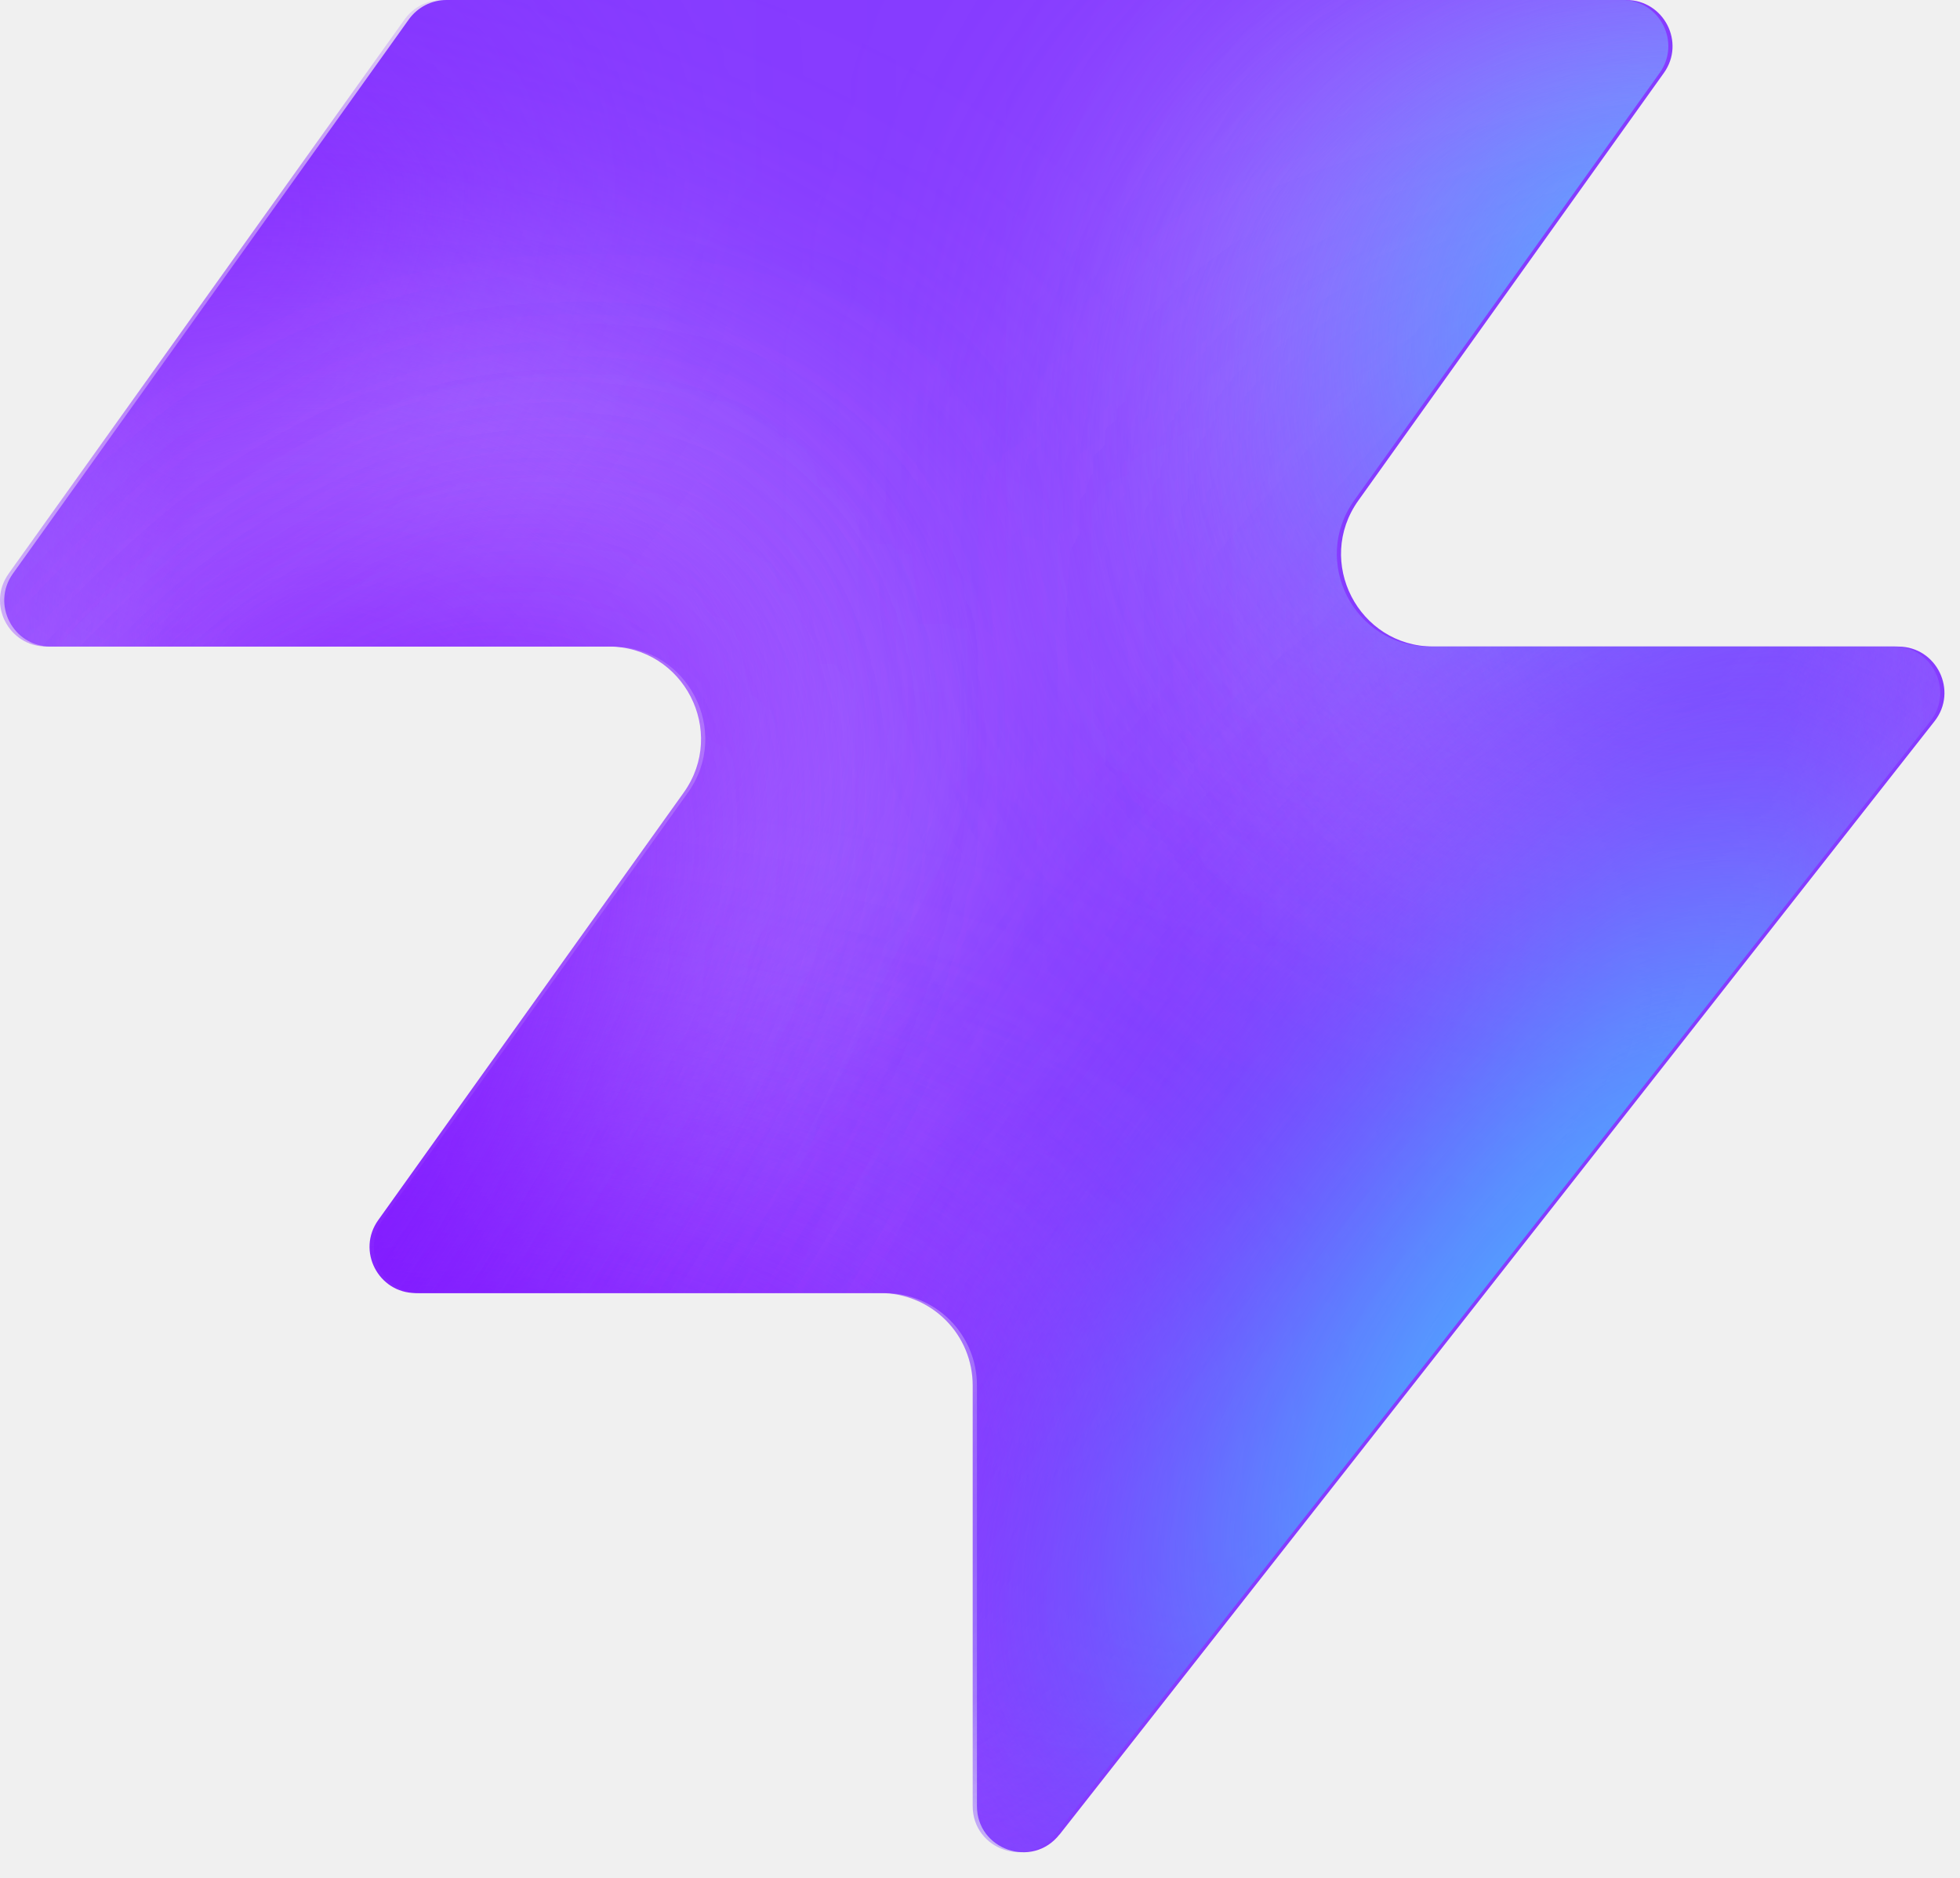
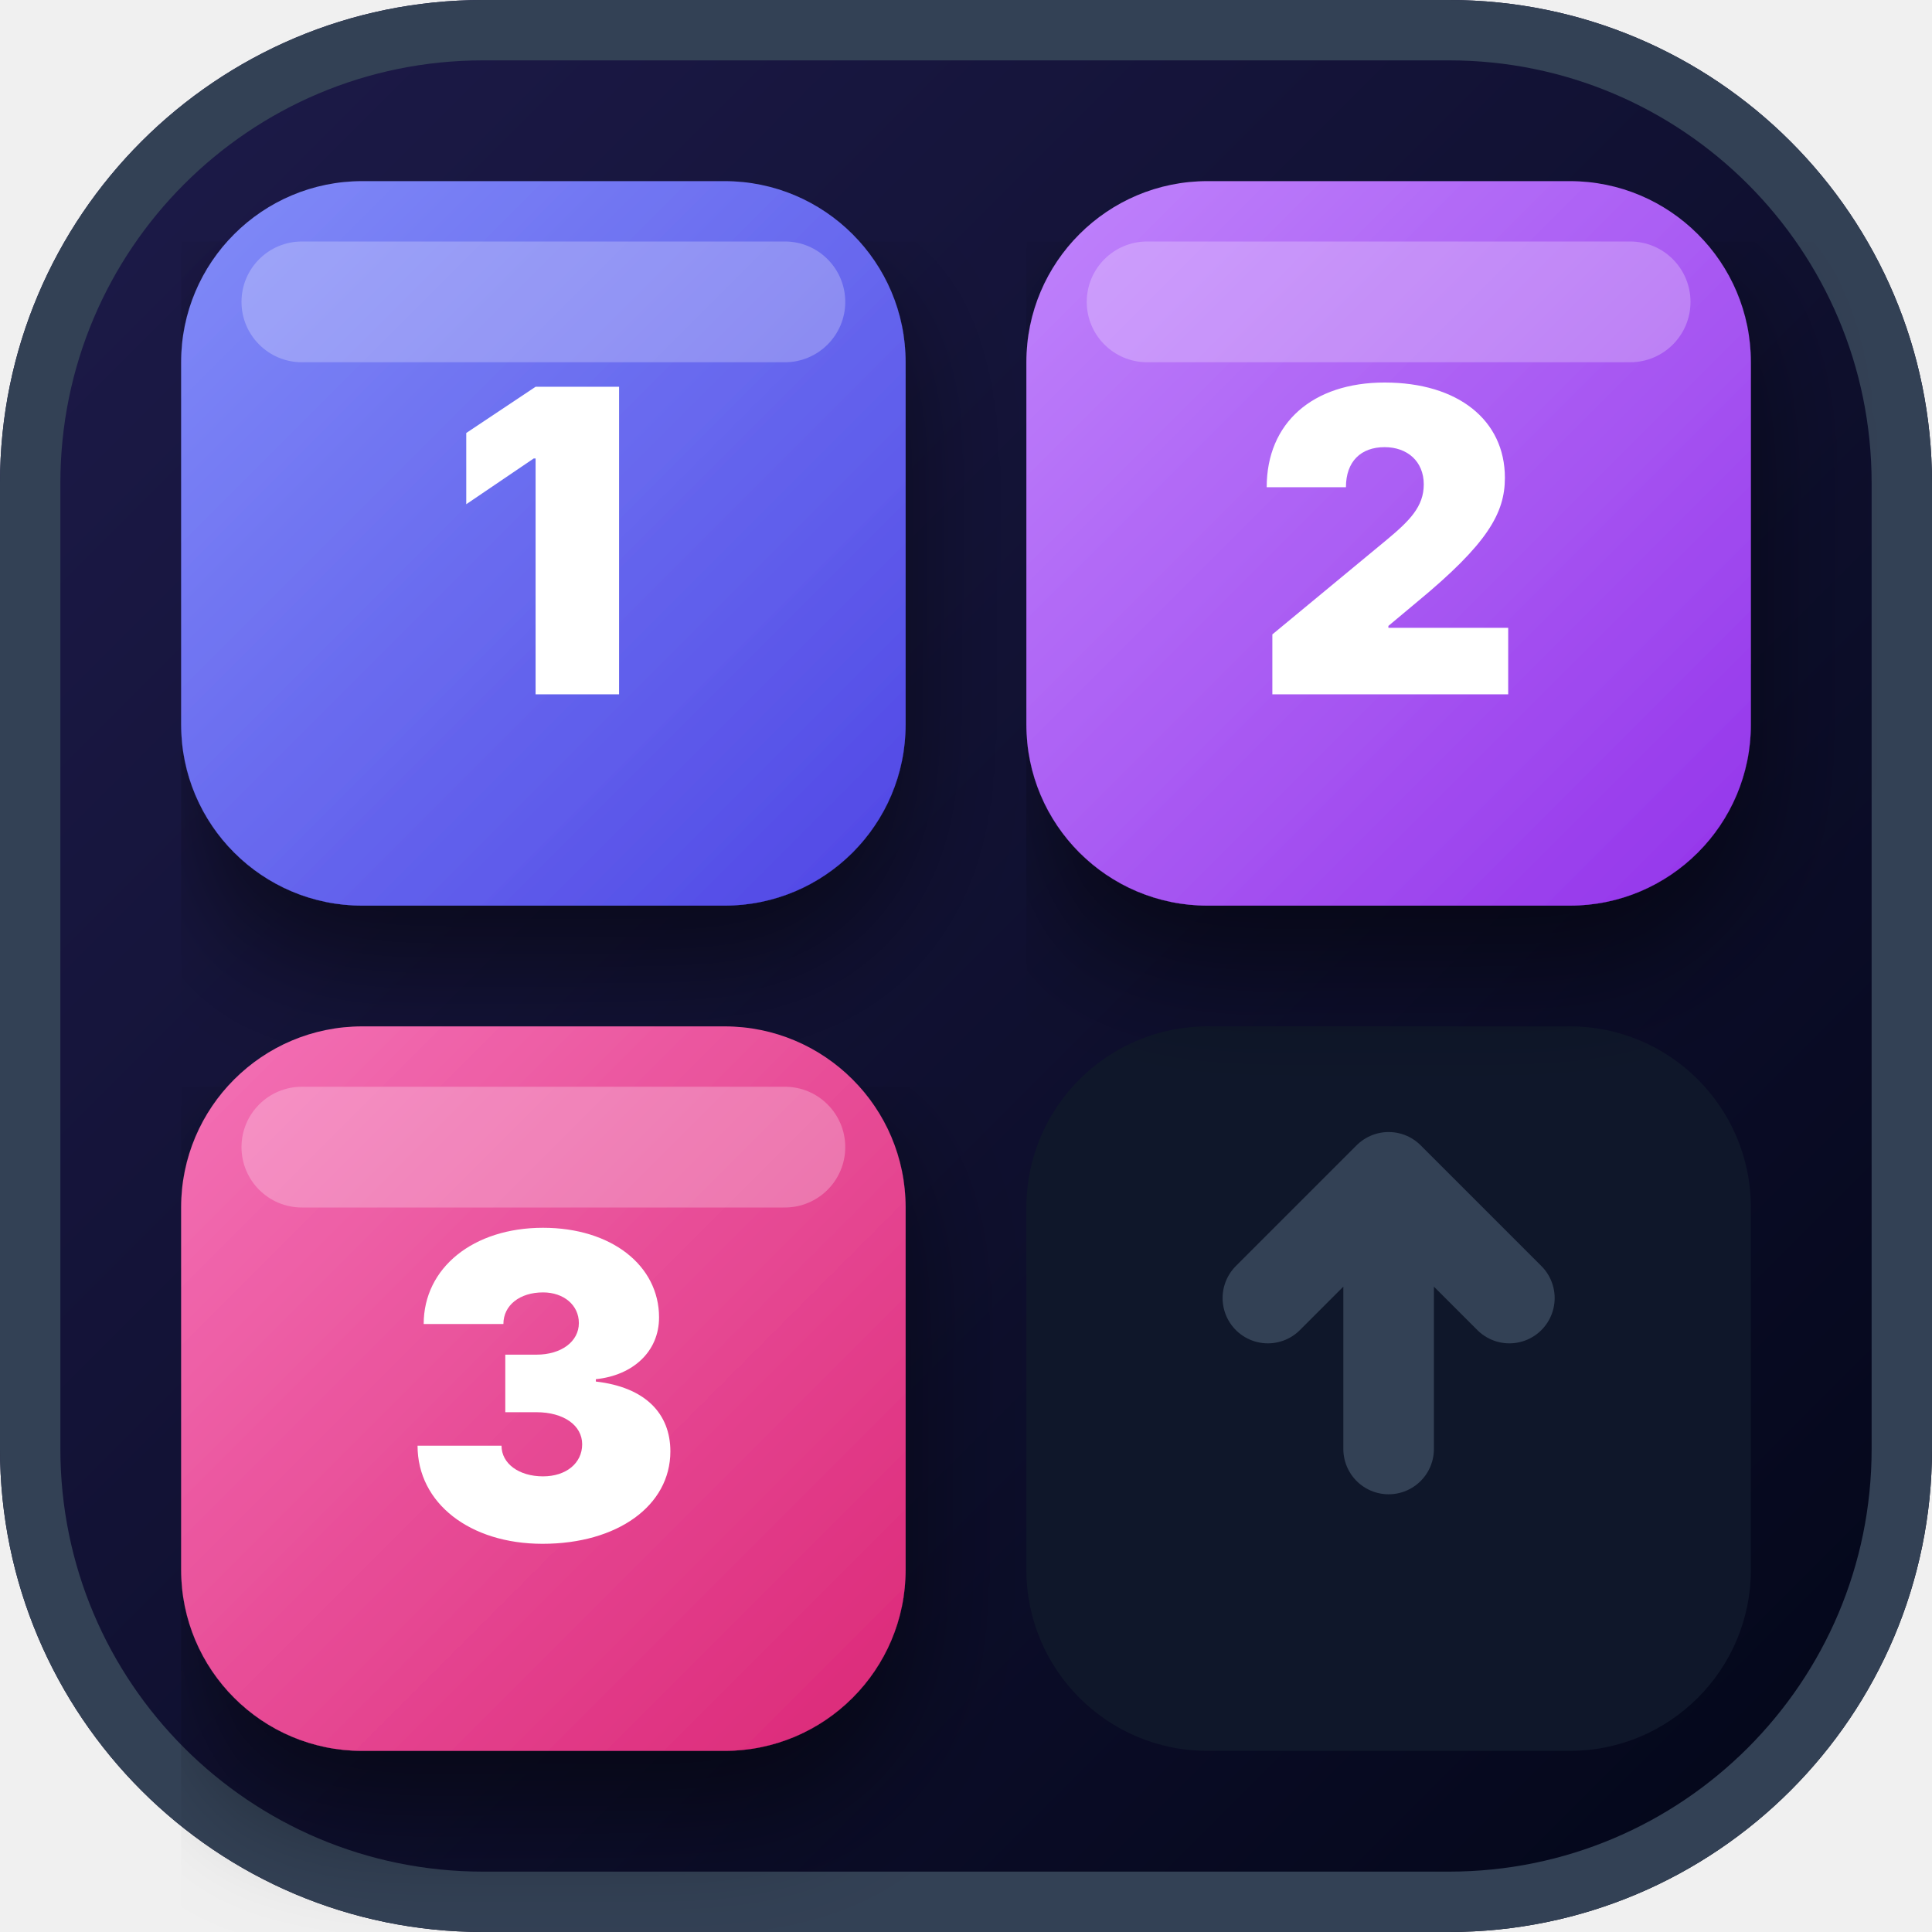
- <svg xmlns="http://www.w3.org/2000/svg" width="48" height="46" fill="none" viewBox="0 0 48 46">
-   <path fill="#863bff" d="M25.946 44.938c-.664.845-2.021.375-2.021-.698V33.937a2.26 2.26 0 0 0-2.262-2.262H10.287c-.92 0-1.456-1.04-.92-1.788l7.48-10.471c1.07-1.497 0-3.578-1.842-3.578H1.237c-.92 0-1.456-1.04-.92-1.788L10.013.474c.214-.297.556-.474.92-.474h28.894c.92 0 1.456 1.04.92 1.788l-7.48 10.471c-1.07 1.498 0 3.579 1.842 3.579h11.377c.943 0 1.473 1.088.89 1.83L25.947 44.94z" style="fill:#863bff;fill:color(display-p3 .525 .23 1);fill-opacity:1" />
-   <mask id="a" width="48" height="46" x="0" y="0" maskUnits="userSpaceOnUse" style="mask-type:alpha">
-     <path fill="#000" d="M25.842 44.938c-.664.844-2.021.375-2.021-.698V33.937a2.26 2.26 0 0 0-2.262-2.262H10.183c-.92 0-1.456-1.04-.92-1.788l7.48-10.471c1.07-1.498 0-3.579-1.842-3.579H1.133c-.92 0-1.456-1.04-.92-1.787L9.91.473c.214-.297.556-.474.92-.474h28.894c.92 0 1.456 1.04.92 1.788l-7.48 10.471c-1.07 1.498 0 3.578 1.842 3.578h11.377c.943 0 1.473 1.088.89 1.832L25.843 44.94z" style="fill:#000;fill-opacity:1" />
-   </mask>
-   <g mask="url(#a)">
-     <g filter="url(#b)">
-       <ellipse cx="5.508" cy="14.704" fill="#ede6ff" rx="5.508" ry="14.704" style="fill:#ede6ff;fill:color(display-p3 .927 .903 1);fill-opacity:1" transform="matrix(.00324 1 1 -.00324 -4.47 31.516)" />
-     </g>
-     <g filter="url(#c)">
-       <ellipse cx="10.399" cy="29.851" fill="#ede6ff" rx="10.399" ry="29.851" style="fill:#ede6ff;fill:color(display-p3 .927 .903 1);fill-opacity:1" transform="matrix(.00324 1 1 -.00324 -39.328 7.883)" />
-     </g>
-     <g filter="url(#d)">
-       <ellipse cx="5.508" cy="30.487" fill="#7e14ff" rx="5.508" ry="30.487" style="fill:#7e14ff;fill:color(display-p3 .492 .077 1);fill-opacity:1" transform="rotate(89.814 -25.913 -14.639)scale(1 -1)" />
-     </g>
-     <g filter="url(#e)">
-       <ellipse cx="5.508" cy="30.599" fill="#7e14ff" rx="5.508" ry="30.599" style="fill:#7e14ff;fill:color(display-p3 .492 .077 1);fill-opacity:1" transform="rotate(89.814 -32.644 -3.334)scale(1 -1)" />
-     </g>
-     <g filter="url(#f)">
-       <ellipse cx="5.508" cy="30.599" fill="#7e14ff" rx="5.508" ry="30.599" style="fill:#7e14ff;fill:color(display-p3 .492 .077 1);fill-opacity:1" transform="matrix(.00324 1 1 -.00324 -34.34 30.47)" />
-     </g>
-     <g filter="url(#g)">
-       <ellipse cx="14.072" cy="22.078" fill="#ede6ff" rx="14.072" ry="22.078" style="fill:#ede6ff;fill:color(display-p3 .927 .903 1);fill-opacity:1" transform="rotate(93.35 24.506 48.493)scale(-1 1)" />
-     </g>
-     <g filter="url(#h)">
-       <ellipse cx="3.47" cy="21.501" fill="#7e14ff" rx="3.47" ry="21.501" style="fill:#7e14ff;fill:color(display-p3 .492 .077 1);fill-opacity:1" transform="rotate(89.009 28.708 47.59)scale(-1 1)" />
-     </g>
-     <g filter="url(#i)">
-       <ellipse cx="3.47" cy="21.501" fill="#7e14ff" rx="3.47" ry="21.501" style="fill:#7e14ff;fill:color(display-p3 .492 .077 1);fill-opacity:1" transform="rotate(89.009 28.708 47.59)scale(-1 1)" />
-     </g>
-     <g filter="url(#j)">
-       <ellipse cx=".387" cy="8.972" fill="#7e14ff" rx="4.407" ry="29.108" style="fill:#7e14ff;fill:color(display-p3 .492 .077 1);fill-opacity:1" transform="rotate(39.51 .387 8.972)" />
-     </g>
-     <g filter="url(#k)">
-       <ellipse cx="47.523" cy="-6.092" fill="#7e14ff" rx="4.407" ry="29.108" style="fill:#7e14ff;fill:color(display-p3 .492 .077 1);fill-opacity:1" transform="rotate(37.892 47.523 -6.092)" />
-     </g>
-     <g filter="url(#l)">
-       <ellipse cx="41.412" cy="6.333" fill="#47bfff" rx="5.971" ry="9.665" style="fill:#47bfff;fill:color(display-p3 .28 .748 1);fill-opacity:1" transform="rotate(37.892 41.412 6.333)" />
-     </g>
-     <g filter="url(#m)">
-       <ellipse cx="-1.879" cy="38.332" fill="#7e14ff" rx="4.407" ry="29.108" style="fill:#7e14ff;fill:color(display-p3 .492 .077 1);fill-opacity:1" transform="rotate(37.892 -1.88 38.332)" />
-     </g>
-     <g filter="url(#n)">
-       <ellipse cx="-1.879" cy="38.332" fill="#7e14ff" rx="4.407" ry="29.108" style="fill:#7e14ff;fill:color(display-p3 .492 .077 1);fill-opacity:1" transform="rotate(37.892 -1.88 38.332)" />
-     </g>
-     <g filter="url(#o)">
-       <ellipse cx="35.651" cy="29.907" fill="#7e14ff" rx="4.407" ry="29.108" style="fill:#7e14ff;fill:color(display-p3 .492 .077 1);fill-opacity:1" transform="rotate(37.892 35.651 29.907)" />
-     </g>
-     <g filter="url(#p)">
-       <ellipse cx="38.418" cy="32.4" fill="#47bfff" rx="5.971" ry="15.297" style="fill:#47bfff;fill:color(display-p3 .28 .748 1);fill-opacity:1" transform="rotate(37.892 38.418 32.4)" />
-     </g>
-   </g>
+ <svg xmlns="http://www.w3.org/2000/svg" viewBox="0 0 64 64" fill="none">
  <defs>
-     <filter id="b" width="60.045" height="41.654" x="-19.77" y="16.149" color-interpolation-filters="sRGB" filterUnits="userSpaceOnUse">
-       <feFlood flood-opacity="0" result="BackgroundImageFix" />
-       <feBlend in="SourceGraphic" in2="BackgroundImageFix" result="shape" />
-       <feGaussianBlur result="effect1_foregroundBlur_2002_17158" stdDeviation="7.659" />
-     </filter>
-     <filter id="c" width="90.34" height="51.437" x="-54.613" y="-7.533" color-interpolation-filters="sRGB" filterUnits="userSpaceOnUse">
-       <feFlood flood-opacity="0" result="BackgroundImageFix" />
-       <feBlend in="SourceGraphic" in2="BackgroundImageFix" result="shape" />
-       <feGaussianBlur result="effect1_foregroundBlur_2002_17158" stdDeviation="7.659" />
-     </filter>
-     <filter id="d" width="79.355" height="29.4" x="-49.64" y="2.03" color-interpolation-filters="sRGB" filterUnits="userSpaceOnUse">
-       <feFlood flood-opacity="0" result="BackgroundImageFix" />
-       <feBlend in="SourceGraphic" in2="BackgroundImageFix" result="shape" />
-       <feGaussianBlur result="effect1_foregroundBlur_2002_17158" stdDeviation="4.596" />
-     </filter>
-     <filter id="e" width="79.579" height="29.4" x="-45.045" y="20.029" color-interpolation-filters="sRGB" filterUnits="userSpaceOnUse">
-       <feFlood flood-opacity="0" result="BackgroundImageFix" />
-       <feBlend in="SourceGraphic" in2="BackgroundImageFix" result="shape" />
-       <feGaussianBlur result="effect1_foregroundBlur_2002_17158" stdDeviation="4.596" />
-     </filter>
-     <filter id="f" width="79.579" height="29.4" x="-43.513" y="21.178" color-interpolation-filters="sRGB" filterUnits="userSpaceOnUse">
-       <feFlood flood-opacity="0" result="BackgroundImageFix" />
-       <feBlend in="SourceGraphic" in2="BackgroundImageFix" result="shape" />
-       <feGaussianBlur result="effect1_foregroundBlur_2002_17158" stdDeviation="4.596" />
-     </filter>
-     <filter id="g" width="74.749" height="58.852" x="15.756" y="-17.901" color-interpolation-filters="sRGB" filterUnits="userSpaceOnUse">
-       <feFlood flood-opacity="0" result="BackgroundImageFix" />
-       <feBlend in="SourceGraphic" in2="BackgroundImageFix" result="shape" />
-       <feGaussianBlur result="effect1_foregroundBlur_2002_17158" stdDeviation="7.659" />
-     </filter>
-     <filter id="h" width="61.377" height="25.362" x="23.548" y="2.284" color-interpolation-filters="sRGB" filterUnits="userSpaceOnUse">
-       <feFlood flood-opacity="0" result="BackgroundImageFix" />
-       <feBlend in="SourceGraphic" in2="BackgroundImageFix" result="shape" />
-       <feGaussianBlur result="effect1_foregroundBlur_2002_17158" stdDeviation="4.596" />
-     </filter>
-     <filter id="i" width="61.377" height="25.362" x="23.548" y="2.284" color-interpolation-filters="sRGB" filterUnits="userSpaceOnUse">
-       <feFlood flood-opacity="0" result="BackgroundImageFix" />
-       <feBlend in="SourceGraphic" in2="BackgroundImageFix" result="shape" />
-       <feGaussianBlur result="effect1_foregroundBlur_2002_17158" stdDeviation="4.596" />
-     </filter>
-     <filter id="j" width="56.045" height="63.649" x="-27.636" y="-22.853" color-interpolation-filters="sRGB" filterUnits="userSpaceOnUse">
-       <feFlood flood-opacity="0" result="BackgroundImageFix" />
-       <feBlend in="SourceGraphic" in2="BackgroundImageFix" result="shape" />
-       <feGaussianBlur result="effect1_foregroundBlur_2002_17158" stdDeviation="4.596" />
-     </filter>
-     <filter id="k" width="54.814" height="64.646" x="20.116" y="-38.415" color-interpolation-filters="sRGB" filterUnits="userSpaceOnUse">
-       <feFlood flood-opacity="0" result="BackgroundImageFix" />
-       <feBlend in="SourceGraphic" in2="BackgroundImageFix" result="shape" />
-       <feGaussianBlur result="effect1_foregroundBlur_2002_17158" stdDeviation="4.596" />
-     </filter>
-     <filter id="l" width="33.541" height="35.313" x="24.641" y="-11.323" color-interpolation-filters="sRGB" filterUnits="userSpaceOnUse">
-       <feFlood flood-opacity="0" result="BackgroundImageFix" />
-       <feBlend in="SourceGraphic" in2="BackgroundImageFix" result="shape" />
-       <feGaussianBlur result="effect1_foregroundBlur_2002_17158" stdDeviation="4.596" />
-     </filter>
-     <filter id="m" width="54.814" height="64.646" x="-29.286" y="6.009" color-interpolation-filters="sRGB" filterUnits="userSpaceOnUse">
-       <feFlood flood-opacity="0" result="BackgroundImageFix" />
-       <feBlend in="SourceGraphic" in2="BackgroundImageFix" result="shape" />
-       <feGaussianBlur result="effect1_foregroundBlur_2002_17158" stdDeviation="4.596" />
-     </filter>
-     <filter id="n" width="54.814" height="64.646" x="-29.286" y="6.009" color-interpolation-filters="sRGB" filterUnits="userSpaceOnUse">
-       <feFlood flood-opacity="0" result="BackgroundImageFix" />
-       <feBlend in="SourceGraphic" in2="BackgroundImageFix" result="shape" />
-       <feGaussianBlur result="effect1_foregroundBlur_2002_17158" stdDeviation="4.596" />
-     </filter>
-     <filter id="o" width="54.814" height="64.646" x="8.244" y="-2.416" color-interpolation-filters="sRGB" filterUnits="userSpaceOnUse">
-       <feFlood flood-opacity="0" result="BackgroundImageFix" />
-       <feBlend in="SourceGraphic" in2="BackgroundImageFix" result="shape" />
-       <feGaussianBlur result="effect1_foregroundBlur_2002_17158" stdDeviation="4.596" />
-     </filter>
-     <filter id="p" width="39.409" height="43.623" x="18.713" y="10.588" color-interpolation-filters="sRGB" filterUnits="userSpaceOnUse">
-       <feFlood flood-opacity="0" result="BackgroundImageFix" />
-       <feBlend in="SourceGraphic" in2="BackgroundImageFix" result="shape" />
-       <feGaussianBlur result="effect1_foregroundBlur_2002_17158" stdDeviation="4.596" />
+     <linearGradient id="bg" x1="0" y1="0" x2="64" y2="64" gradientUnits="userSpaceOnUse">
+       <stop stop-color="#1e1b4b" />
+       <stop offset="1" stop-color="#020617" />
+     </linearGradient>
+     <linearGradient id="tile1" x1="6" y1="6" x2="30" y2="30" gradientUnits="userSpaceOnUse">
+       <stop stop-color="#818cf8" />
+       <stop offset="1" stop-color="#4f46e5" />
+     </linearGradient>
+     <linearGradient id="tile2" x1="34" y1="6" x2="58" y2="30" gradientUnits="userSpaceOnUse">
+       <stop stop-color="#c084fc" />
+       <stop offset="1" stop-color="#9333ea" />
+     </linearGradient>
+     <linearGradient id="tile3" x1="6" y1="34" x2="30" y2="58" gradientUnits="userSpaceOnUse">
+       <stop stop-color="#f472b6" />
+       <stop offset="1" stop-color="#db2777" />
+     </linearGradient>
+     <filter id="shadow" x="0" y="0" width="150%" height="150%">
+       <feDropShadow dx="0" dy="2" stdDeviation="2" flood-color="#000000" flood-opacity="0.5" />
    </filter>
  </defs>
+   <rect x="0" y="0" width="64" height="64" rx="16" fill="url(#bg)" />
+   <rect x="1" y="1" width="62" height="62" rx="15" fill="none" stroke="#334155" stroke-width="2" />
+   <rect x="34" y="34" width="24" height="24" rx="6" fill="#0f172a" />
+   <path d="M46 48 L46 39 M42 43 L46 39 L50 43" stroke="#334155" stroke-width="3" stroke-linecap="round" stroke-linejoin="round" />
+   <g filter="url(#shadow)">
+     <rect x="6" y="6" width="24" height="24" rx="6" fill="url(#tile1)" />
+     <rect x="8" y="8" width="20" height="4" rx="2" fill="#ffffff" fill-opacity="0.25" />
+     <text x="18" y="23" font-family="system-ui, -apple-system, sans-serif" font-weight="900" font-size="14" fill="#ffffff" text-anchor="middle">1</text>
+   </g>
+   <g filter="url(#shadow)">
+     <rect x="34" y="6" width="24" height="24" rx="6" fill="url(#tile2)" />
+     <rect x="36" y="8" width="20" height="4" rx="2" fill="#ffffff" fill-opacity="0.25" />
+     <text x="46" y="23" font-family="system-ui, -apple-system, sans-serif" font-weight="900" font-size="14" fill="#ffffff" text-anchor="middle">2</text>
+   </g>
+   <g filter="url(#shadow)">
+     <rect x="6" y="34" width="24" height="24" rx="6" fill="url(#tile3)" />
+     <rect x="8" y="36" width="20" height="4" rx="2" fill="#ffffff" fill-opacity="0.25" />
+     <text x="18" y="51" font-family="system-ui, -apple-system, sans-serif" font-weight="900" font-size="14" fill="#ffffff" text-anchor="middle">3</text>
+   </g>
</svg>
